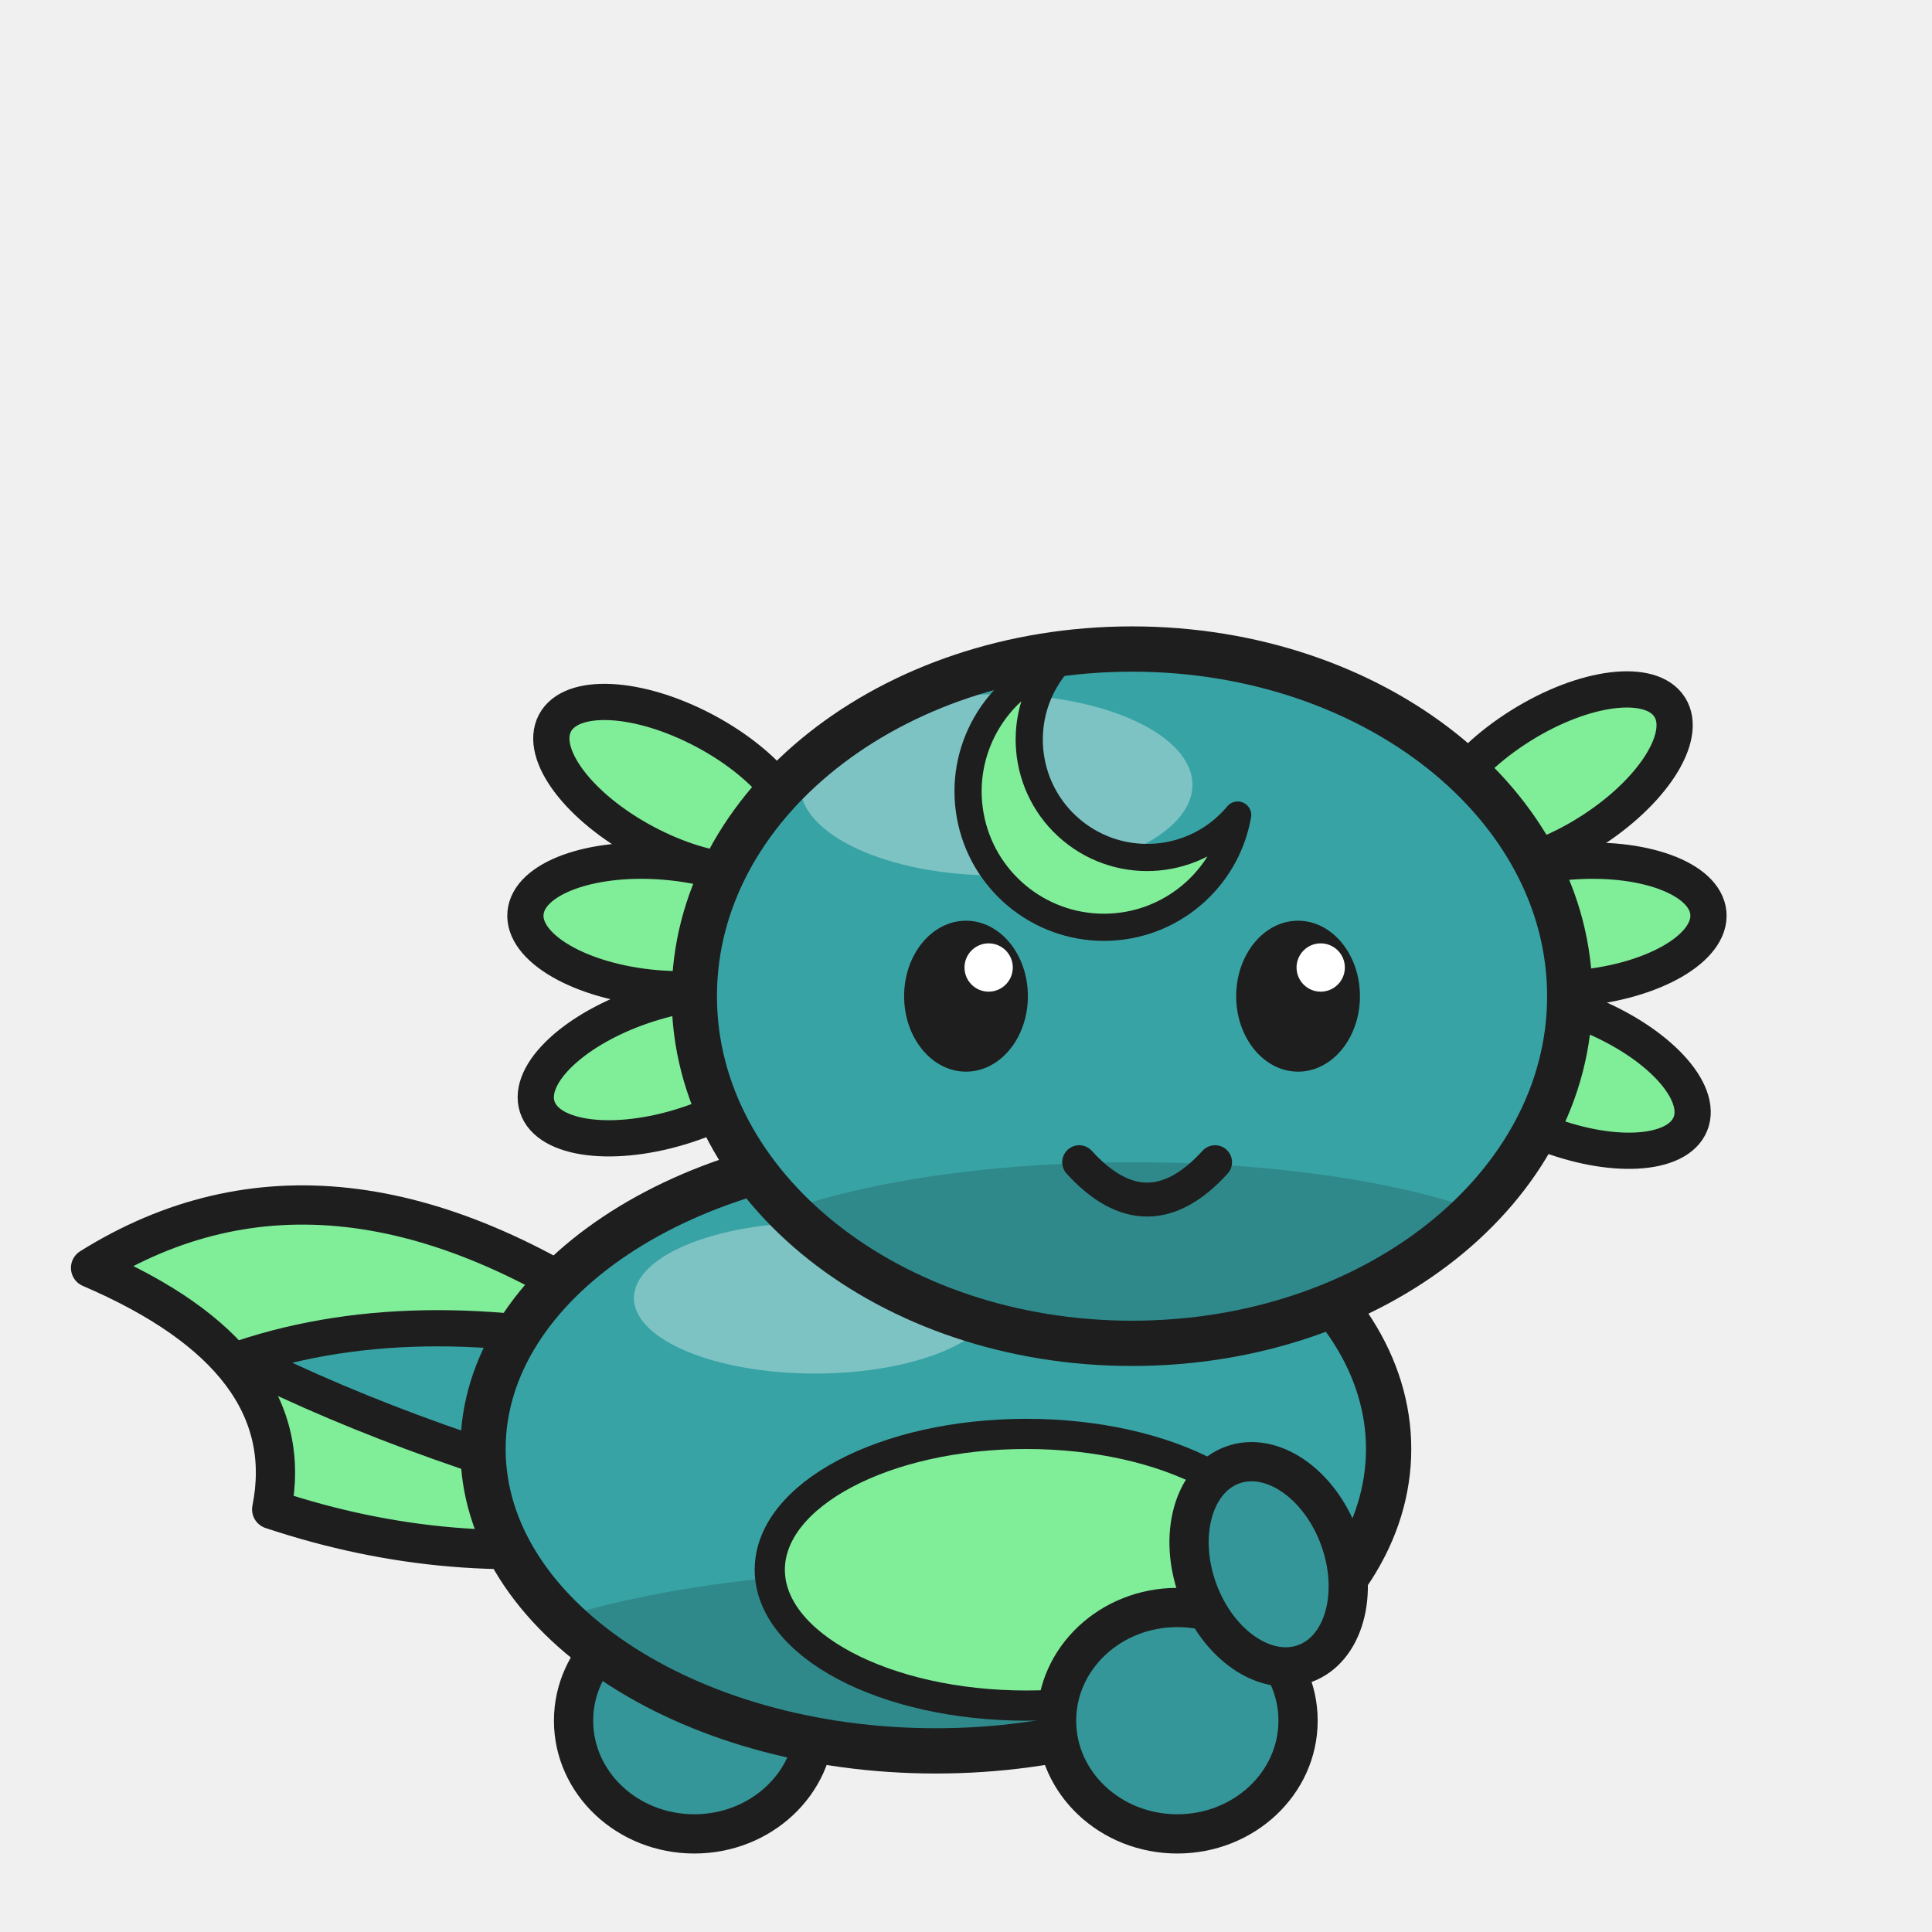
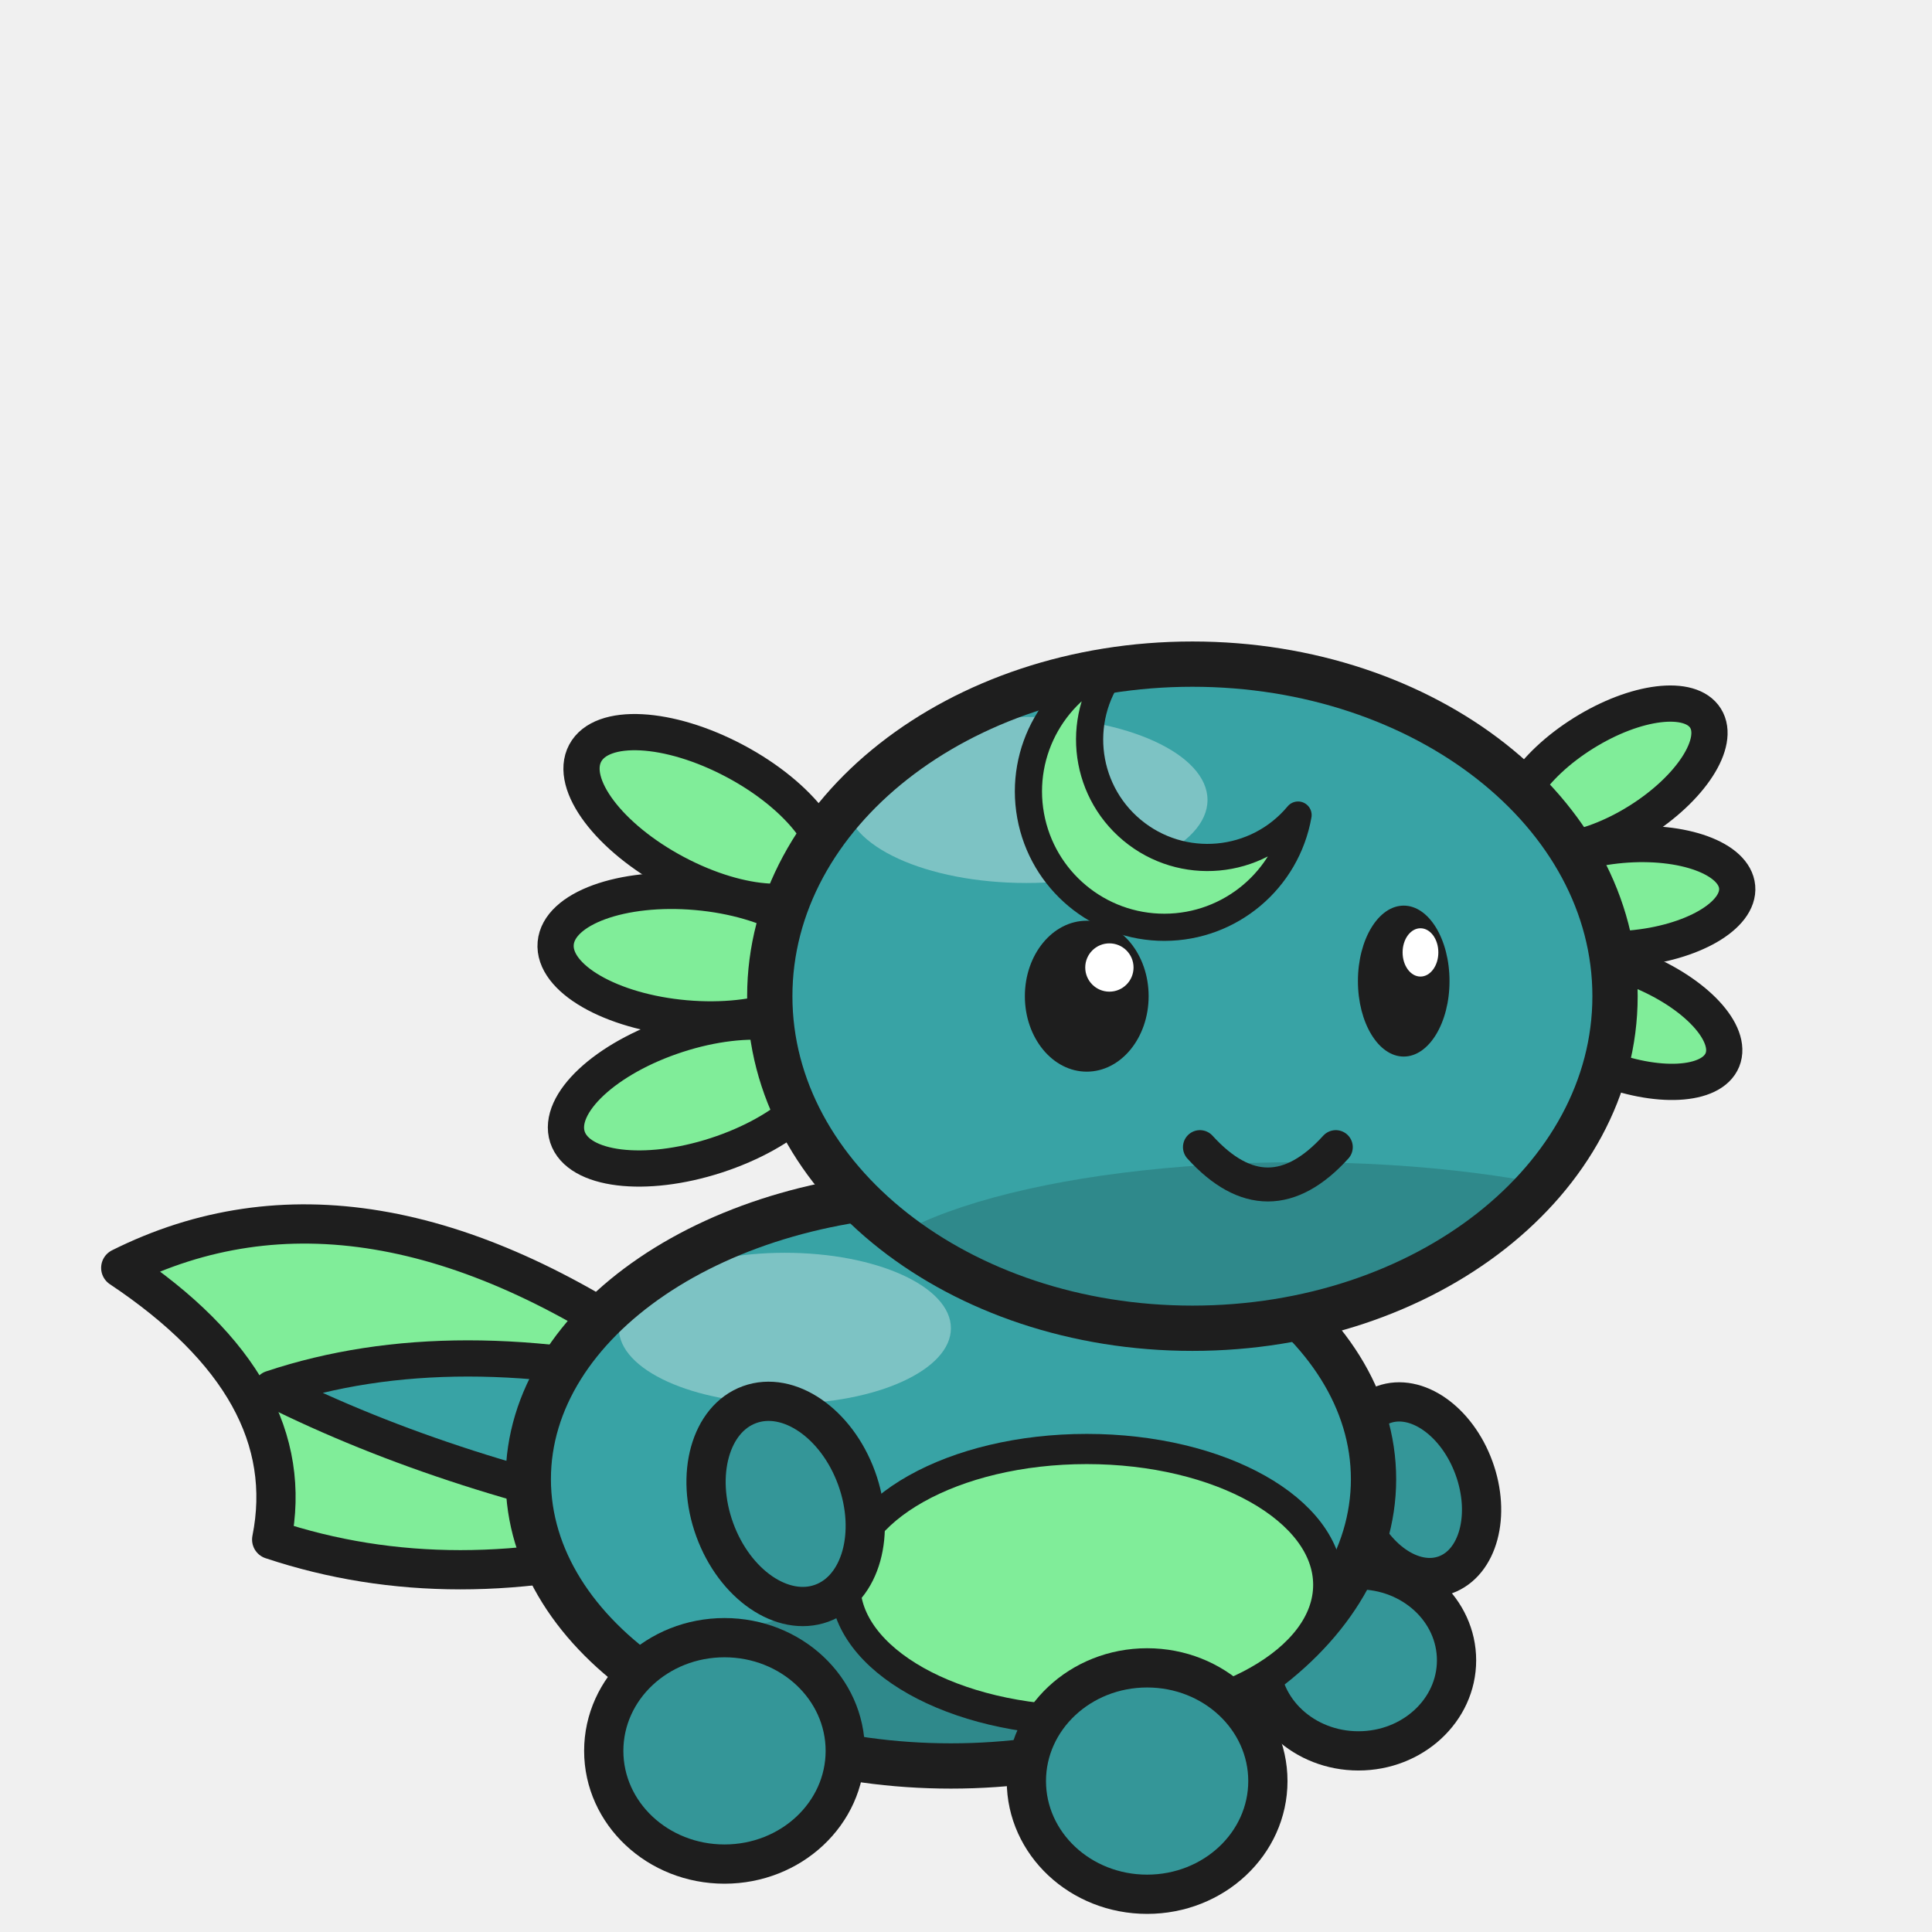
<svg xmlns="http://www.w3.org/2000/svg" viewBox="0 0 128 128" width="128" height="128">
  <g transform="translate(64 120) rotate(0) scale(1 1) translate(-64 -120)">
-     <g transform="rotate(0.00 40 96)">
-       <path d="M42 88Q22 74 6 84Q20 90 18 100Q30 104 42 102Z" fill="#80ED99" />
-       <path d="M42 88Q22 74 6 84Q20 90 18 100Q30 104 42 102Z" fill="none" stroke="#1e1e1e" stroke-width="2.6" stroke-linejoin="round" />
-       <path d="M44 90Q28 86 16 90Q28 96 44 100Z" fill="#38A3A5" />
-       <path d="M44 90Q28 86 16 90Q28 96 44 100Z" fill="none" stroke="#1e1e1e" stroke-width="2.4" stroke-linejoin="round" />
+     <g transform="rotate(0.00 42 96)">
+       <path d="M44 90Q24 76 8 84Q20 92 18 102Q30 106 44 102Z" fill="#80ED99" />
+       <path d="M44 90Q24 76 8 84Q20 92 18 102Q30 106 44 102Z" fill="none" stroke="#1e1e1e" stroke-width="2.6" stroke-linejoin="round" />
+       <path d="M46 92Q30 88 18 92Q30 98 46 101Z" fill="#38A3A5" />
+       <path d="M46 92Q30 88 18 92Q30 98 46 101Z" fill="none" stroke="#1e1e1e" stroke-width="2.4" stroke-linejoin="round" />
    </g>
-     <ellipse cx="46" cy="114" rx="8" ry="7.5" fill="#349698" />
-     <ellipse cx="46" cy="114" rx="8" ry="7.5" fill="none" stroke="#1e1e1e" stroke-width="2.6" stroke-linejoin="round" />
-     <g transform="rotate(70.00 50 98)">
-       <ellipse cx="56" cy="98" rx="7" ry="5" fill="#349698" />
-       <ellipse cx="56" cy="98" rx="7" ry="5" fill="none" stroke="#1e1e1e" stroke-width="2.6" stroke-linejoin="round" />
+     <ellipse cx="60" cy="108" rx="6.5" ry="6" fill="#349698" />
+     <ellipse cx="60" cy="108" rx="6.5" ry="6" fill="none" stroke="#1e1e1e" stroke-width="2.6" stroke-linejoin="round" />
+     <ellipse cx="90" cy="110" rx="6.5" ry="6" fill="#349698" />
+     <ellipse cx="90" cy="110" rx="6.5" ry="6" fill="none" stroke="#1e1e1e" stroke-width="2.6" stroke-linejoin="round" />
+     <g transform="rotate(70.00 92 94)">
+       <ellipse cx="97" cy="94" rx="6" ry="4.2" fill="#349698" />
+       <ellipse cx="97" cy="94" rx="6" ry="4.2" fill="none" stroke="#1e1e1e" stroke-width="2.6" stroke-linejoin="round" />
    </g>
-     <ellipse cx="62" cy="96" rx="30" ry="20" fill="#38A3A5" />
+     <ellipse cx="63" cy="98" rx="28" ry="19" fill="#38A3A5" />
    <clipPath id="f0c0">
-       <ellipse cx="62" cy="96" rx="30" ry="20" />
+       <ellipse cx="63" cy="98" rx="28" ry="19" />
    </clipPath>
-     <ellipse cx="62" cy="114" rx="34" ry="10" fill="#000000" fill-opacity="0.16" clip-path="url(#f0c0)" />
-     <ellipse cx="54" cy="86" rx="12" ry="5" fill="#ffffff" fill-opacity="0.35" clip-path="url(#f0c0)" />
-     <ellipse cx="62" cy="96" rx="30" ry="20" fill="none" stroke="#1e1e1e" stroke-width="3" stroke-linejoin="round" />
-     <ellipse cx="68" cy="104" rx="17" ry="9" fill="#80ED99" />
-     <ellipse cx="68" cy="104" rx="17" ry="9" fill="none" stroke="#1e1e1e" stroke-width="2" stroke-linejoin="round" />
-     <g transform="rotate(-152.00 52 56)">
-       <ellipse cx="60.25" cy="56" rx="9" ry="4.2" fill="#80ED99" />
-       <ellipse cx="60.25" cy="56" rx="9" ry="4.2" fill="none" stroke="#1e1e1e" stroke-width="2.4" stroke-linejoin="round" />
+     <ellipse cx="72" cy="115" rx="32" ry="10" fill="#000000" fill-opacity="0.16" clip-path="url(#f0c0)" />
+     <ellipse cx="52" cy="88" rx="11" ry="5" fill="#ffffff" fill-opacity="0.35" clip-path="url(#f0c0)" />
+     <ellipse cx="63" cy="98" rx="28" ry="19" fill="none" stroke="#1e1e1e" stroke-width="3" stroke-linejoin="round" />
+     <ellipse cx="72" cy="105" rx="16" ry="9" fill="#80ED99" />
+     <ellipse cx="72" cy="105" rx="16" ry="9" fill="none" stroke="#1e1e1e" stroke-width="2" stroke-linejoin="round" />
+     <g transform="rotate(-32.00 101 55.08)">
+       <ellipse cx="107.765" cy="55.08" rx="7.38" ry="3.444" fill="#80ED99" />
+       <ellipse cx="107.765" cy="55.08" rx="7.38" ry="3.444" fill="none" stroke="#1e1e1e" stroke-width="2.4" stroke-linejoin="round" />
    </g>
-     <g transform="rotate(-175.00 52 62)">
-       <ellipse cx="60.25" cy="62" rx="9" ry="4.2" fill="#80ED99" />
-       <ellipse cx="60.25" cy="62" rx="9" ry="4.2" fill="none" stroke="#1e1e1e" stroke-width="2.4" stroke-linejoin="round" />
+     <g transform="rotate(-5.00 101 60)">
+       <ellipse cx="107.765" cy="60" rx="7.38" ry="3.444" fill="#80ED99" />
+       <ellipse cx="107.765" cy="60" rx="7.38" ry="3.444" fill="none" stroke="#1e1e1e" stroke-width="2.4" stroke-linejoin="round" />
    </g>
-     <g transform="rotate(162.00 52 68)">
-       <ellipse cx="60.25" cy="68" rx="9" ry="4.2" fill="#80ED99" />
-       <ellipse cx="60.25" cy="68" rx="9" ry="4.2" fill="none" stroke="#1e1e1e" stroke-width="2.4" stroke-linejoin="round" />
+     <g transform="rotate(22.00 101 64.92)">
+       <ellipse cx="107.765" cy="64.92" rx="7.38" ry="3.444" fill="#80ED99" />
+       <ellipse cx="107.765" cy="64.92" rx="7.38" ry="3.444" fill="none" stroke="#1e1e1e" stroke-width="2.4" stroke-linejoin="round" />
    </g>
-     <g transform="rotate(-32.00 96 56)">
-       <ellipse cx="104.25" cy="56" rx="9" ry="4.2" fill="#80ED99" />
-       <ellipse cx="104.25" cy="56" rx="9" ry="4.2" fill="none" stroke="#1e1e1e" stroke-width="2.4" stroke-linejoin="round" />
+     <g transform="rotate(-152.00 54 58)">
+       <ellipse cx="62.25" cy="58" rx="9" ry="4.2" fill="#80ED99" />
+       <ellipse cx="62.25" cy="58" rx="9" ry="4.2" fill="none" stroke="#1e1e1e" stroke-width="2.4" stroke-linejoin="round" />
    </g>
-     <g transform="rotate(-5.00 96 62)">
-       <ellipse cx="104.25" cy="62" rx="9" ry="4.2" fill="#80ED99" />
-       <ellipse cx="104.25" cy="62" rx="9" ry="4.2" fill="none" stroke="#1e1e1e" stroke-width="2.4" stroke-linejoin="round" />
+     <g transform="rotate(-175.00 54 64)">
+       <ellipse cx="62.25" cy="64" rx="9" ry="4.2" fill="#80ED99" />
+       <ellipse cx="62.25" cy="64" rx="9" ry="4.2" fill="none" stroke="#1e1e1e" stroke-width="2.4" stroke-linejoin="round" />
    </g>
-     <g transform="rotate(22.00 96 68)">
-       <ellipse cx="104.25" cy="68" rx="9" ry="4.2" fill="#80ED99" />
-       <ellipse cx="104.25" cy="68" rx="9" ry="4.2" fill="none" stroke="#1e1e1e" stroke-width="2.4" stroke-linejoin="round" />
+     <g transform="rotate(162.00 54 70)">
+       <ellipse cx="62.25" cy="70" rx="9" ry="4.2" fill="#80ED99" />
+       <ellipse cx="62.25" cy="70" rx="9" ry="4.2" fill="none" stroke="#1e1e1e" stroke-width="2.4" stroke-linejoin="round" />
    </g>
-     <ellipse cx="75" cy="66" rx="29" ry="23" fill="#38A3A5" />
+     <ellipse cx="79" cy="66" rx="28" ry="22" fill="#38A3A5" />
    <clipPath id="f0c1">
-       <ellipse cx="75" cy="66" rx="29" ry="23" />
+       <ellipse cx="79" cy="66" rx="28" ry="22" />
    </clipPath>
-     <ellipse cx="75" cy="86" rx="30" ry="9" fill="#000000" fill-opacity="0.16" clip-path="url(#f0c1)" />
-     <ellipse cx="66" cy="52" rx="13" ry="6" fill="#ffffff" fill-opacity="0.35" clip-path="url(#f0c1)" />
-     <ellipse cx="75" cy="66" rx="29" ry="23" fill="none" stroke="#1e1e1e" stroke-width="3" stroke-linejoin="round" />
-     <path d="M70 44A9 9 0 1 0 82 54A7 7 0 1 1 70 44Z" fill="#80ED99" />
-     <path d="M70 44A9 9 0 1 0 82 54A7 7 0 1 1 70 44Z" fill="none" stroke="#1e1e1e" stroke-width="1.8" stroke-linejoin="round" />
-     <ellipse cx="64" cy="66" rx="4.1" ry="5" fill="#1e1e1e" />
-     <circle cx="65.5" cy="64.1" r="1.6" fill="#ffffff" />
-     <ellipse cx="86" cy="66" rx="4.1" ry="5" fill="#1e1e1e" />
-     <circle cx="87.5" cy="64.1" r="1.6" fill="#ffffff" />
-     <path d="M71.5 77Q76 81.95 80.5 77" fill="none" stroke="#1e1e1e" stroke-width="2.25" stroke-linecap="round" stroke-linejoin="round" />
-     <ellipse cx="78" cy="114" rx="8" ry="7.5" fill="#349698" />
-     <ellipse cx="78" cy="114" rx="8" ry="7.5" fill="none" stroke="#1e1e1e" stroke-width="2.6" stroke-linejoin="round" />
-     <g transform="rotate(70.00 82 98)">
-       <ellipse cx="88" cy="98" rx="7" ry="5" fill="#349698" />
-       <ellipse cx="88" cy="98" rx="7" ry="5" fill="none" stroke="#1e1e1e" stroke-width="2.6" stroke-linejoin="round" />
+     <ellipse cx="86" cy="86" rx="30" ry="9" fill="#000000" fill-opacity="0.16" clip-path="url(#f0c1)" />
+     <ellipse cx="68" cy="53" rx="12" ry="5.5" fill="#ffffff" fill-opacity="0.35" clip-path="url(#f0c1)" />
+     <ellipse cx="79" cy="66" rx="28" ry="22" fill="none" stroke="#1e1e1e" stroke-width="3" stroke-linejoin="round" />
+     <path d="M74 44A9 9 0 1 0 86 54A7 7 0 1 1 74 44Z" fill="#80ED99" />
+     <path d="M74 44A9 9 0 1 0 86 54A7 7 0 1 1 74 44Z" fill="none" stroke="#1e1e1e" stroke-width="1.8" stroke-linejoin="round" />
+     <ellipse cx="72" cy="66" rx="4.1" ry="5" fill="#1e1e1e" />
+     <circle cx="73.5" cy="64.1" r="1.6" fill="#ffffff" />
+     <g transform="translate(93 65) scale(0.74 1) translate(-93 -65)">
+       <ellipse cx="93" cy="65" rx="4.1" ry="5" fill="#1e1e1e" />
+       <circle cx="94.5" cy="63.1" r="1.6" fill="#ffffff" />
+     </g>
+     <path d="M79.5 76Q84 80.95 88.5 76" fill="none" stroke="#1e1e1e" stroke-width="2.25" stroke-linecap="round" stroke-linejoin="round" />
+     <ellipse cx="48" cy="116" rx="8" ry="7.5" fill="#349698" />
+     <ellipse cx="48" cy="116" rx="8" ry="7.5" fill="none" stroke="#1e1e1e" stroke-width="2.6" stroke-linejoin="round" />
+     <ellipse cx="76" cy="118" rx="8" ry="7.5" fill="#349698" />
+     <ellipse cx="76" cy="118" rx="8" ry="7.5" fill="none" stroke="#1e1e1e" stroke-width="2.6" stroke-linejoin="round" />
+     <g transform="rotate(70.00 50 94)">
+       <ellipse cx="56" cy="94" rx="7" ry="5" fill="#349698" />
+       <ellipse cx="56" cy="94" rx="7" ry="5" fill="none" stroke="#1e1e1e" stroke-width="2.6" stroke-linejoin="round" />
    </g>
  </g>
</svg>
